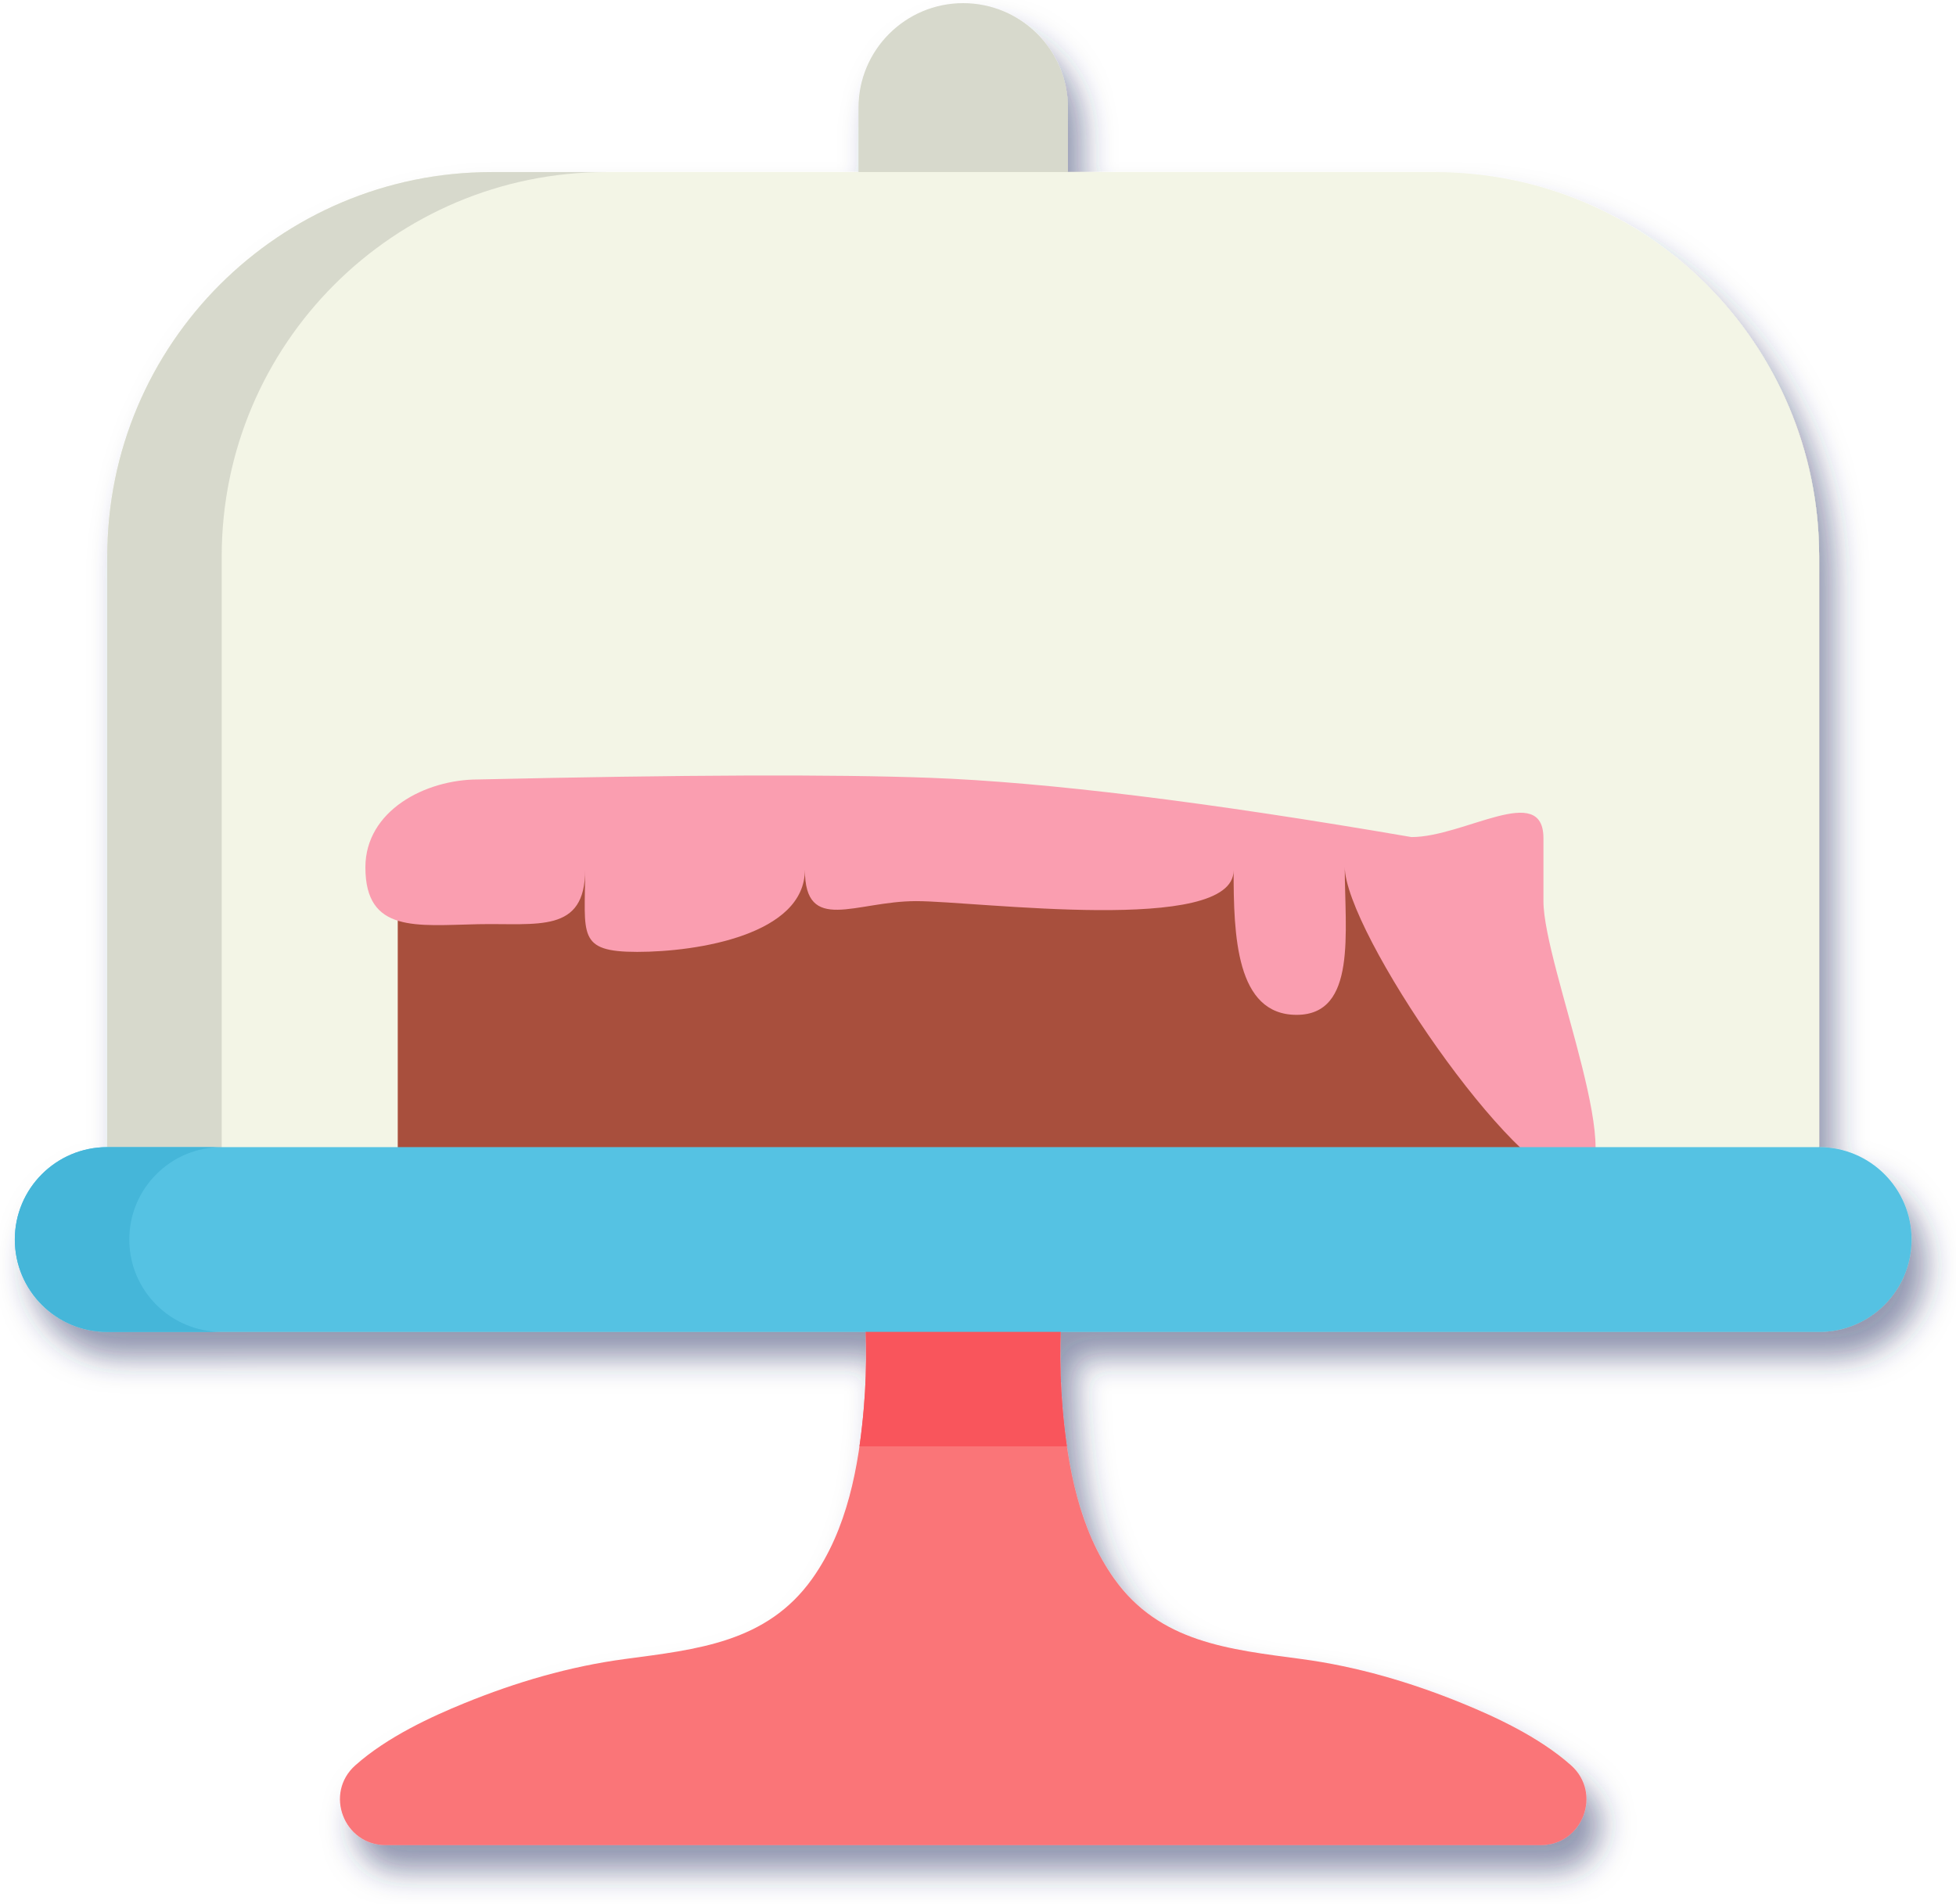
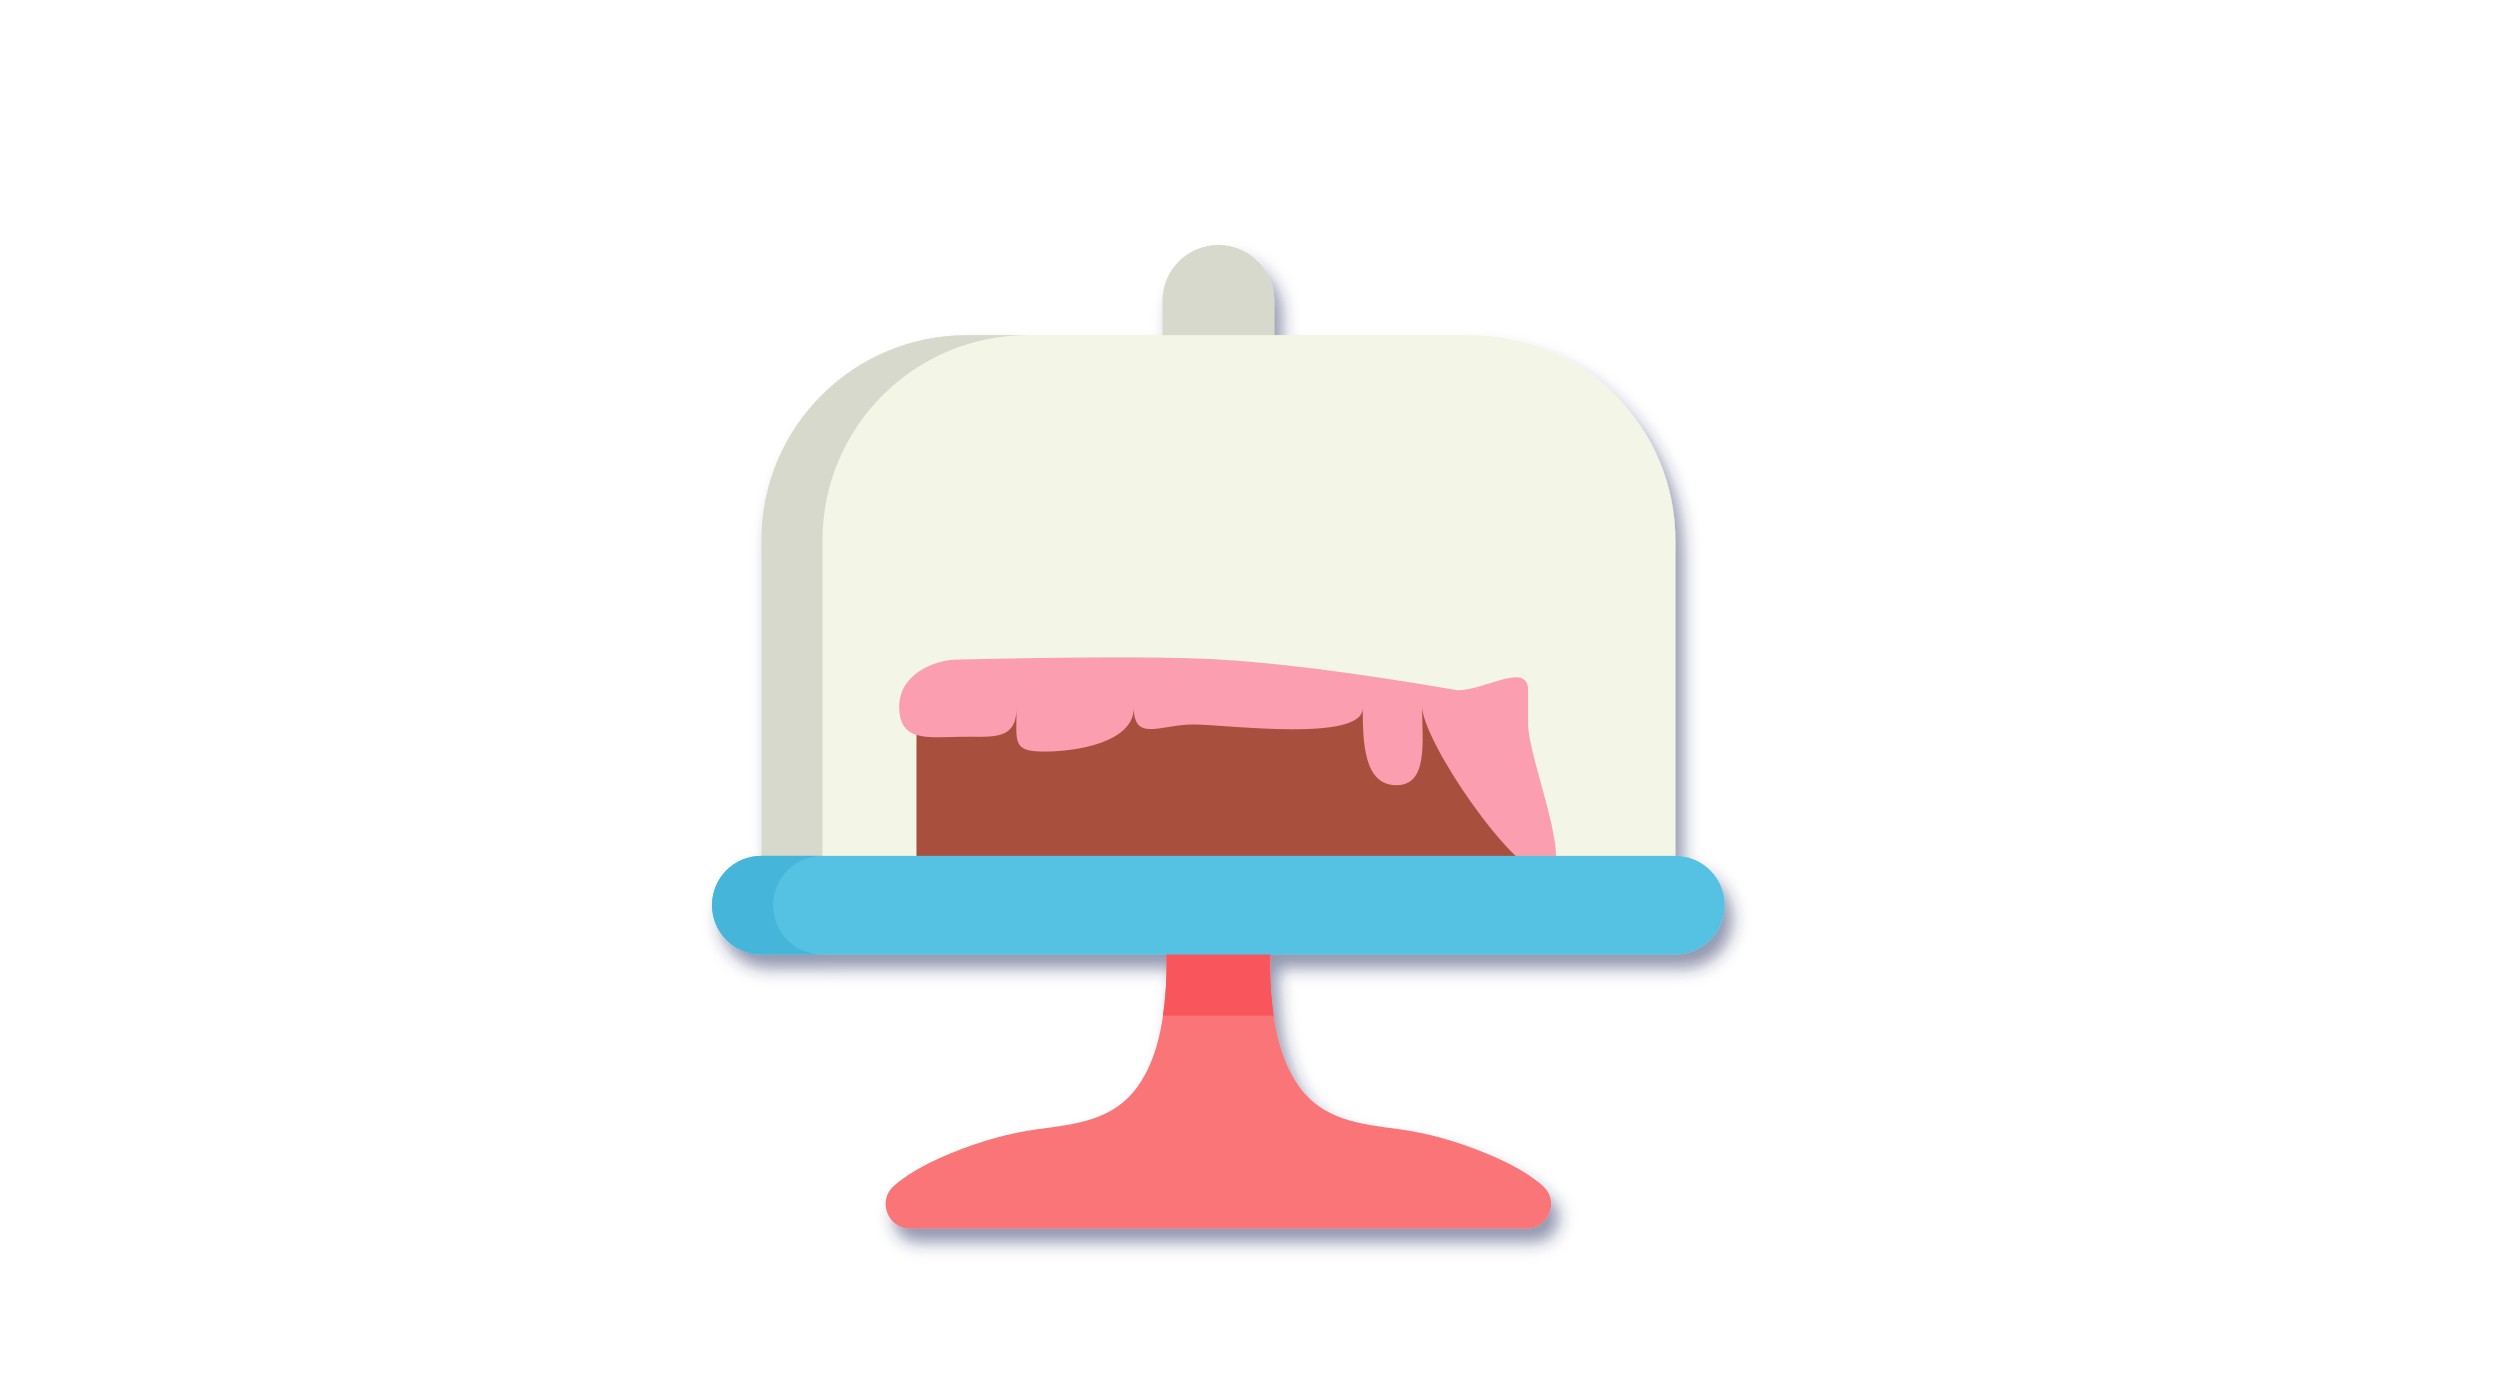
- <svg xmlns="http://www.w3.org/2000/svg" width="528px" height="514px" viewBox="0 0 528 514" version="1.1">
+ <svg xmlns="http://www.w3.org/2000/svg" width="1264px" height="707px" viewBox="0 0 1264 707" version="1.1">
  <defs>
    <filter x="-5.8%" y="-5.9%" width="111.5%" height="111.8%" filterUnits="objectBoundingBox" id="filter-1">
      <feOffset dx="4" dy="7" in="SourceAlpha" result="shadowOffsetOuter1" />
      <feGaussianBlur stdDeviation="4" in="shadowOffsetOuter1" result="shadowBlurOuter1" />
      <feColorMatrix values="0 0 0 0 0.021   0 0 0 0 0.03   0 0 0 0 0.124  0 0 0 0.5 0" type="matrix" in="shadowBlurOuter1" result="shadowMatrixOuter1" />
      <feMerge>
        <feMergeNode in="shadowMatrixOuter1" />
        <feMergeNode in="SourceGraphic" />
      </feMerge>
    </filter>
  </defs>
  <g id="Page-1" stroke="none" stroke-width="1" fill="none" fill-rule="evenodd">
-     <g id="winner" transform="translate(-356, -123)" fill-rule="nonzero">
+     <g id="winner" fill-rule="nonzero">
      <g id="021-cake" filter="url(#filter-1)" transform="translate(360, 123.5)">
        <path d="M256,0.347 C240.39,0.347 227.736,13.002 227.736,28.611 L227.736,64.799 L284.264,64.799 L284.264,28.611 C284.264,13.002 271.61,0.347 256,0.347 Z" id="Path" fill="#D7D9CC" />
        <path d="M383.269,45.955 L128.731,45.955 C71.409,45.955 24.939,92.424 24.939,149.747 L24.939,309.215 L60.91,334.156 L451.088,334.156 L487.059,309.215 L487.059,149.747 C487.059,92.425 440.591,45.955 383.269,45.955 Z" id="Path" fill="#F3F5E6" />
        <path d="M55.846,149.747 C55.846,92.425 102.315,45.956 159.638,45.956 L128.733,45.956 C71.411,45.956 24.941,92.424 24.941,149.747 L24.941,309.215 L60.912,334.155 L91.817,334.155 L55.846,309.215 L55.846,149.747 Z" id="Path" fill="#D7D9CC" />
        <path d="M420.084,476.115 C411.41,468.397 399.451,462.937 390.687,459.359 C376.754,453.67 362.229,449.412 347.303,447.418 C327.84,444.819 309.032,442.954 296.781,425.769 C287.288,412.453 284.149,395.386 282.806,379.414 C280.909,356.868 283.809,334.158 287.778,311.987 L224.226,311.987 C228.194,334.159 231.094,356.869 229.198,379.414 C227.855,395.386 224.715,412.453 215.223,425.769 C202.972,442.954 184.164,444.819 164.701,447.418 C149.774,449.411 135.25,453.67 121.316,459.359 C112.552,462.937 100.593,468.397 91.919,476.115 C83.454,483.647 88.788,497.653 100.119,497.653 L411.887,497.653 C423.215,497.653 428.549,483.646 420.084,476.115 Z" id="Path" fill="#FA7578" />
        <polygon id="Path" fill="#A8503C" points="103.366 236.749 103.366 309.321 410.366 309.321 410.366 236.749 369.812 229.321 136.944 229.321" />
        <path d="M377,225.5 C321.818,216.006 278.485,210.672 247,209.5 C221.138,208.537 180.492,208.686 125.061,209.947 C110.772,209.947 94.634,218.393 94.634,233.679 C94.634,251.469 108.433,249.365 125.061,249.024 C141.174,248.695 153.952,251.621 153.952,234.306 C153.952,251.829 151.62,256.5 168,256.5 C184.38,256.5 213.27,251.829 213.27,234.306 C213.27,251.829 226.916,242.794 243.296,242.794 C259.677,242.794 329,252.023 329,234.5 C329,252.023 329.619,273.5 346,273.5 C362.38,273.5 359,251.023 359,233.5 C359,250.816 404.887,318.171 421,318.5 C437.627,318.84 412.634,260.584 412.634,242.794 L412.634,225.804 C412.634,210.519 391.289,225.5 377,225.5 Z" id="Path" fill="#FA9EB0" />
        <path d="M224.224,311.986 C228.192,334.158 231.092,356.868 229.196,379.413 C228.902,382.907 228.514,386.452 228.001,390 L284,390 C283.487,386.452 283.099,382.906 282.805,379.413 C280.908,356.867 283.808,334.157 287.777,311.986 L224.224,311.986 Z" id="Path" fill="#F9545B" />
        <path d="M487.059,309.215 L24.941,309.215 C11.166,309.215 0,320.381 0,334.155 L0,334.155 C0,347.93 11.166,359.096 24.941,359.096 L487.06,359.096 C500.835,359.096 512.001,347.93 512.001,334.155 L512.001,334.155 C512.001,320.381 500.834,309.215 487.059,309.215 Z" id="Path" fill="#55C2E3" />
        <path d="M30.905,334.155 L30.905,334.155 C30.905,320.38 42.071,309.215 55.846,309.215 L24.941,309.215 C11.166,309.215 0,320.381 0,334.155 L0,334.155 C0,347.93 11.166,359.096 24.941,359.096 L55.846,359.096 C42.072,359.095 30.905,347.929 30.905,334.155 Z" id="Path" fill="#45B6D9" />
      </g>
    </g>
  </g>
</svg>
